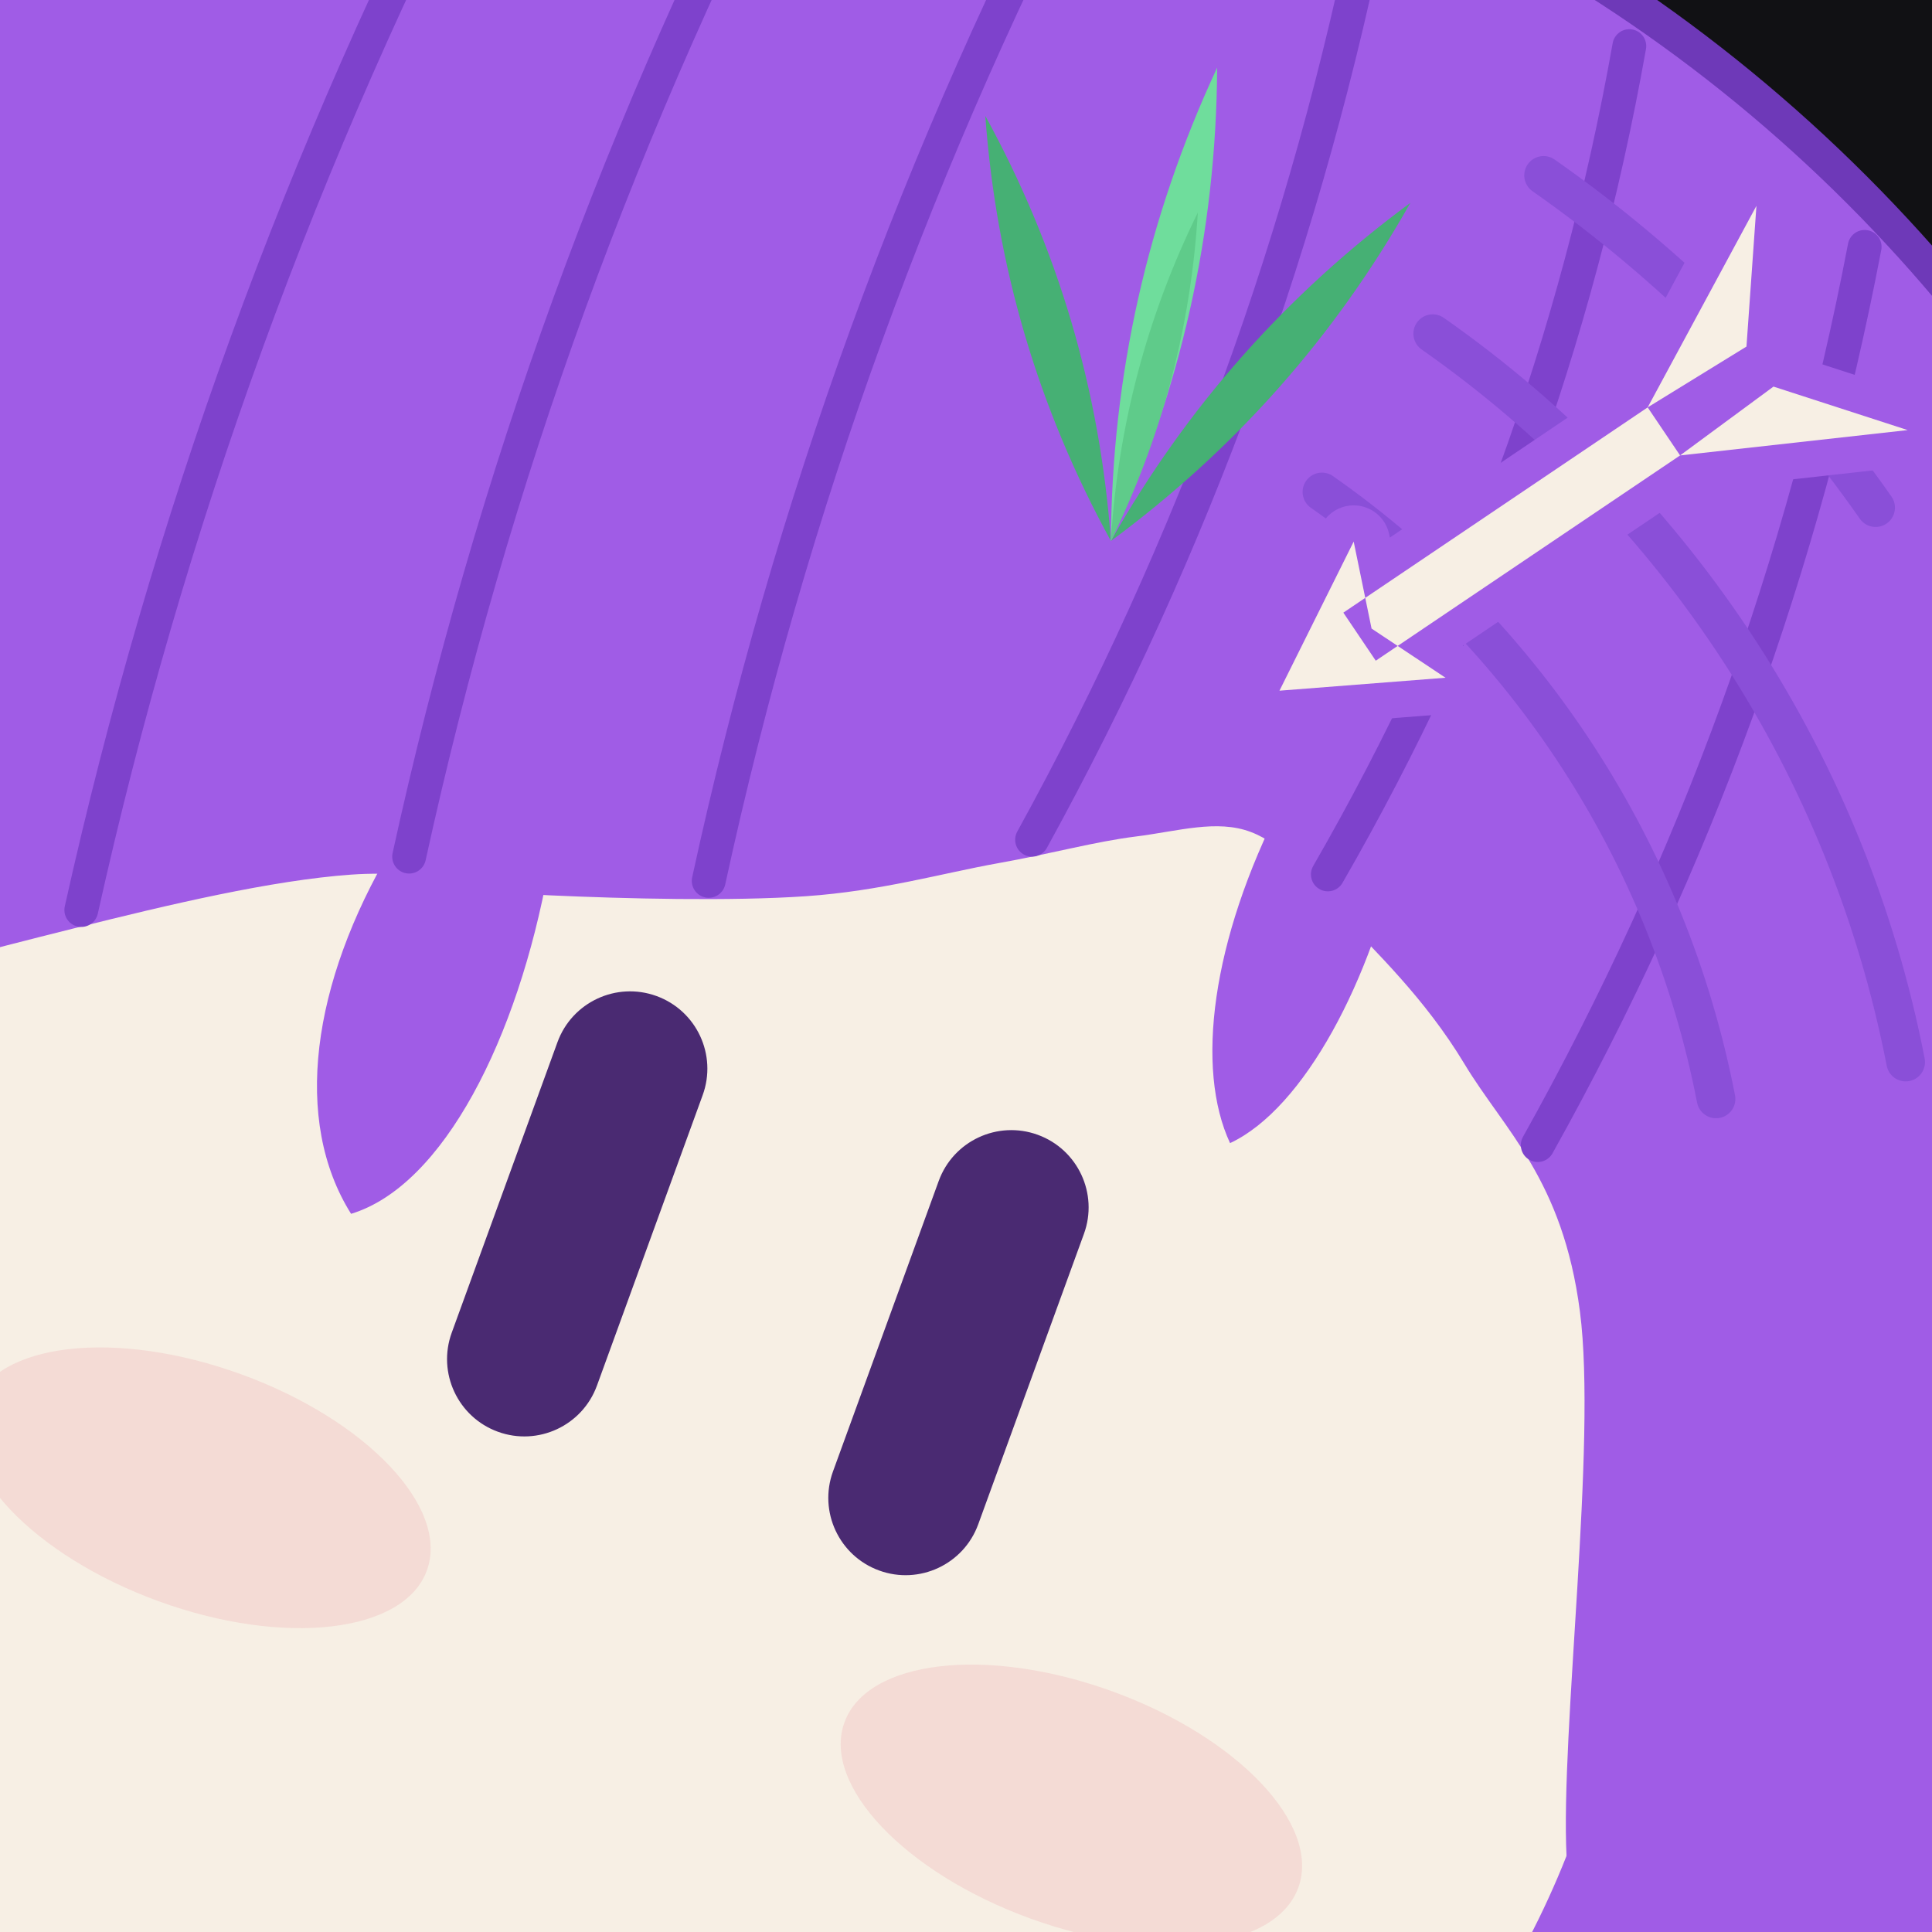
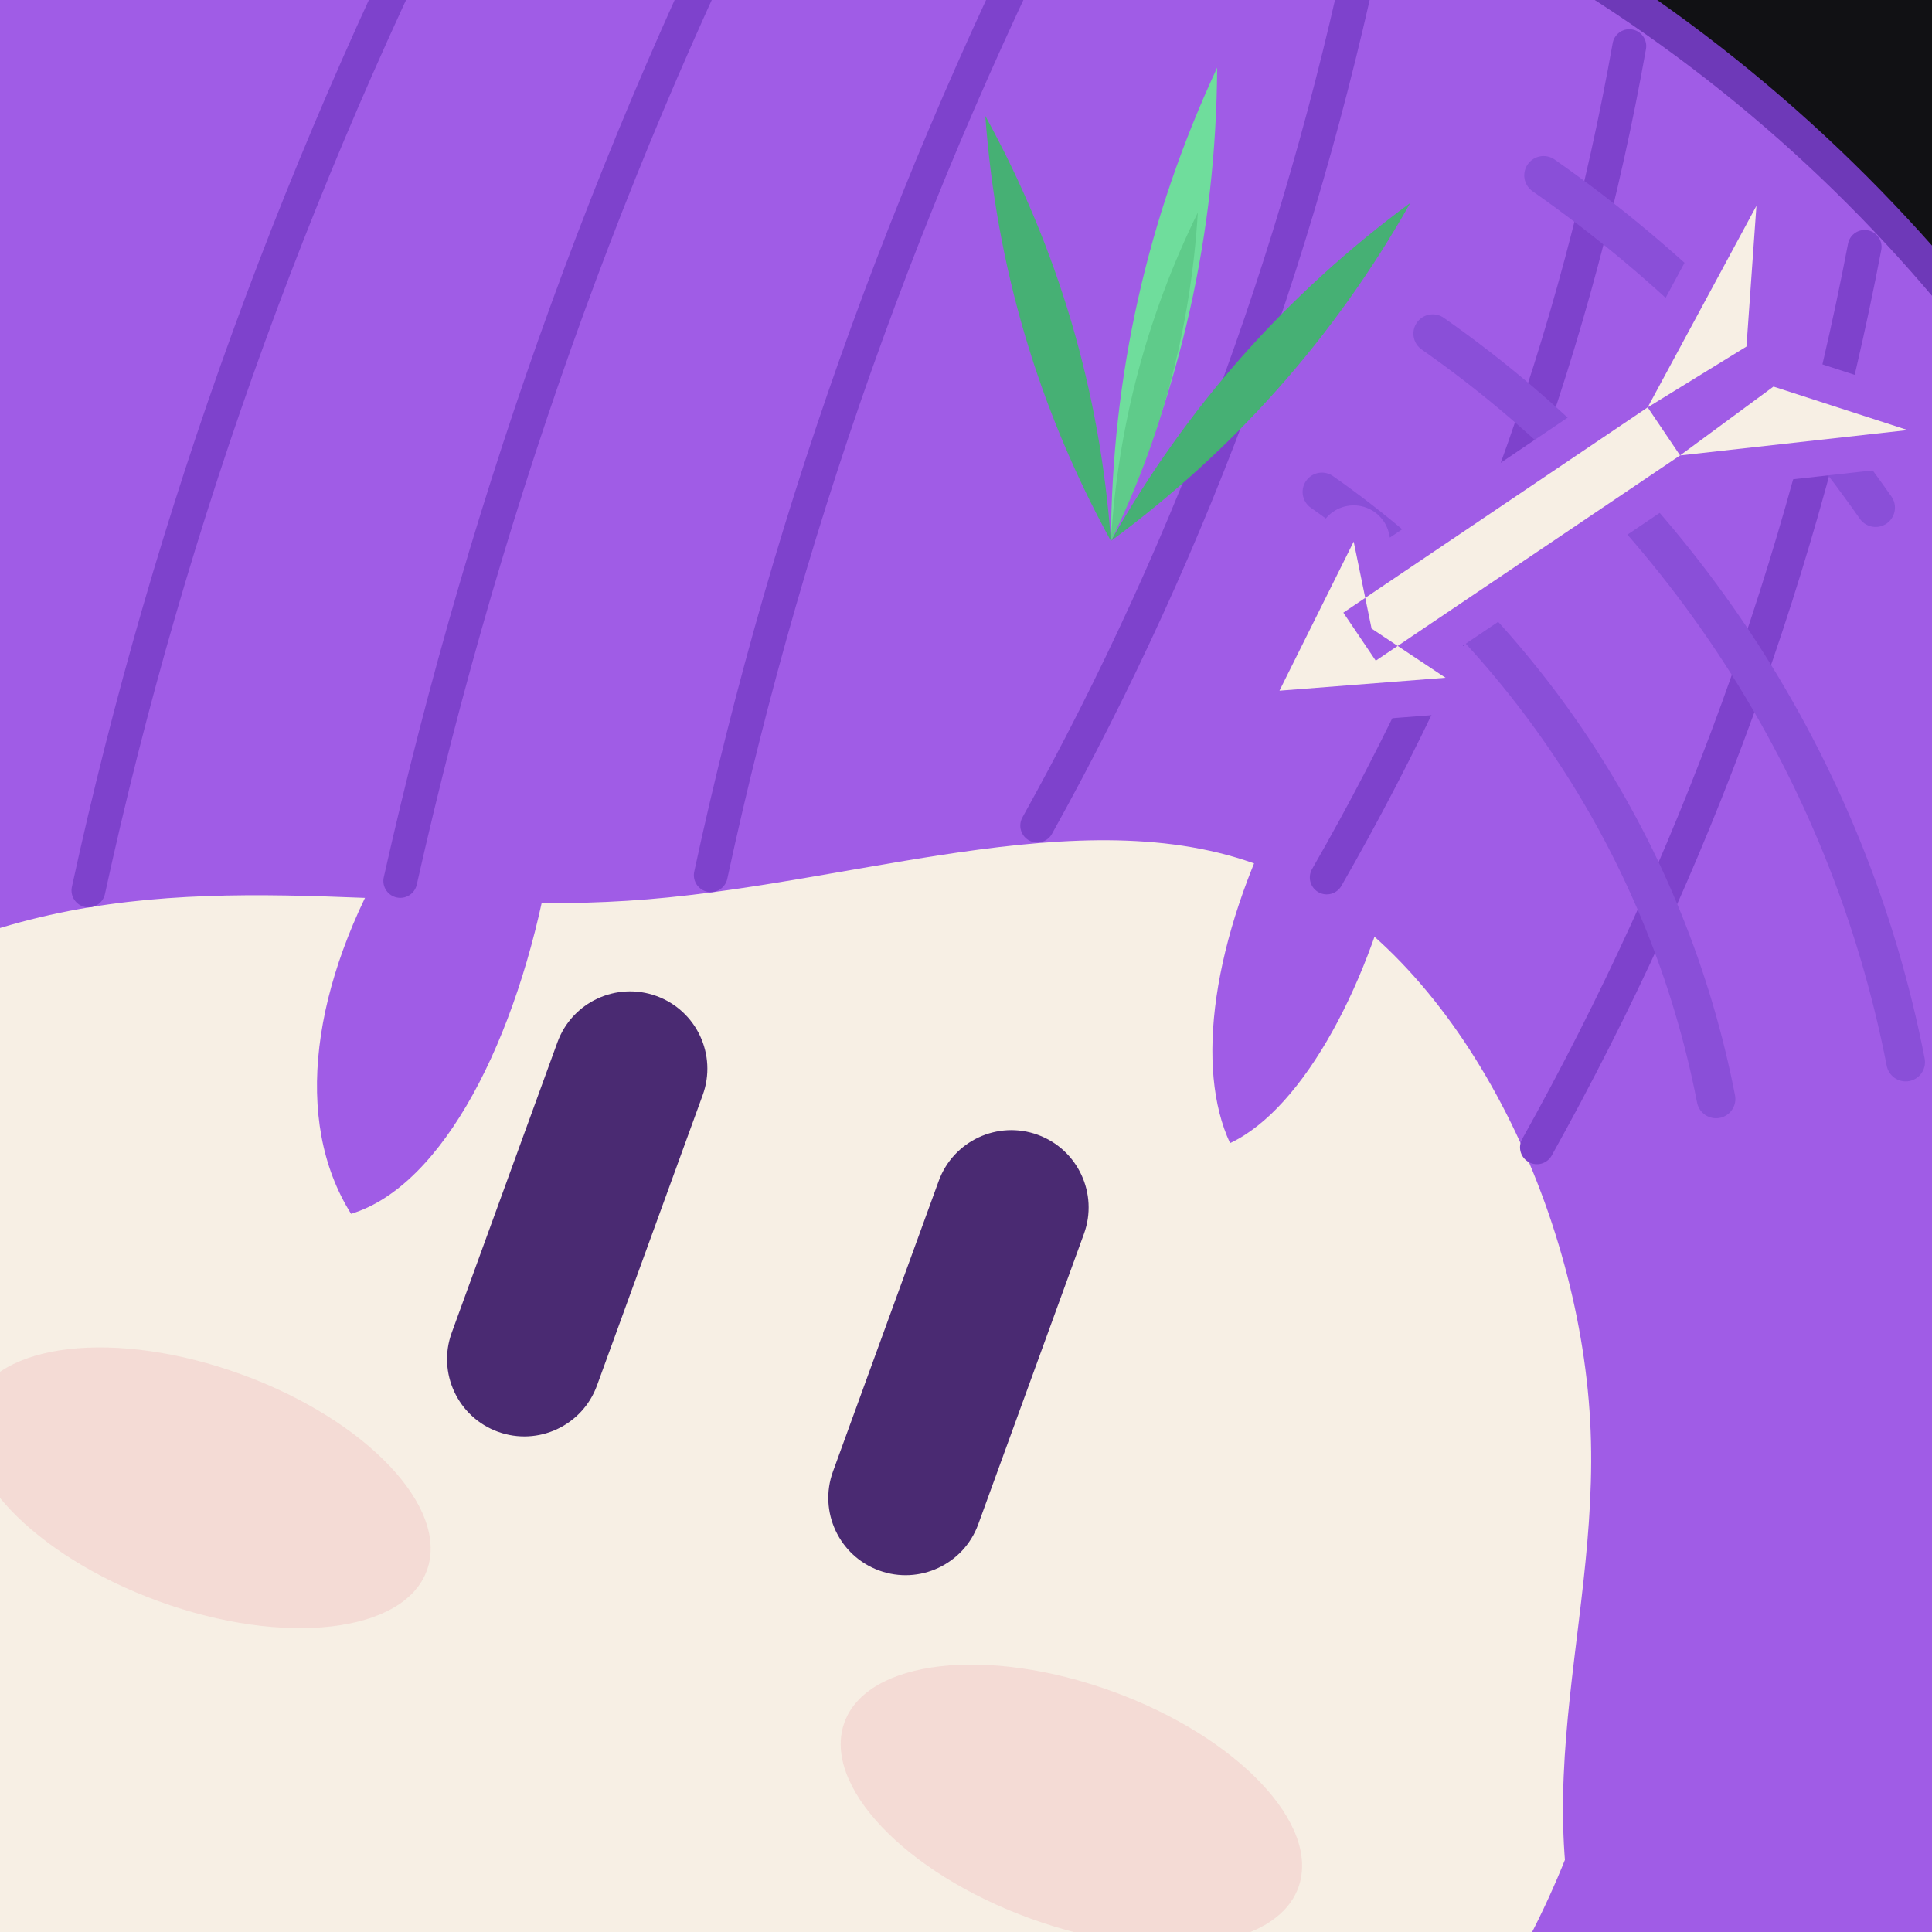
<svg xmlns="http://www.w3.org/2000/svg" viewBox="0 0 400 400" width="400" height="400" shape-rendering="geometricPrecision">
  <rect width="400" height="400" fill="#111114" />
  <g transform="rotate(20 100 340)">
    <circle cx="126" cy="256" r="330" fill="#6E39B8" />
    <circle cx="130" cy="250" r="316" fill="#A05CE6" />
    <ellipse cx="130" cy="300" rx="196" ry="186" fill="#F7EFE4" />
-     <path d="M -140 330 C -130 319.7 -98.3 284.7 -80 268 C -61.7 251.3 -46.7 241.3 -30 230 C -13.3 218.7 5 206.7 20 200 C 35 193.3 45 194.7 60 190 C 75 185.3 95.8 178.3 110 172 C 124.2 165.7 135 157.8 145 152 C 155 146.2 162.2 141 170 137 C 177.8 133 184.5 127.9 192 128 C 199.5 128.1 205.3 132.5 215 137.5 C 224.7 142.5 237.5 147.9 250 158 C 262.5 168.1 277.3 173.5 290 198 C 302.7 222.5 316 281.3 326 305 C 336 328.7 346 334.2 350 340 L 350 23.2 A 316 316 0 0 0 -140 85.8 Z" fill="#A05CE6" />
+     <path d="M -140.417 326.06 C -108.067 308.748 -79.186 260.369 -42.72 233.914 C -6.254 207.458 37.796 202.927 79.397 183.825 C 120.999 164.724 160.153 131.051 200.388 134.073 C 240.624 137.095 281.942 176.811 299.755 218.608 C 317.567 260.406 311.875 304.284 351.298 340.976 L 350 23.2 A 316 316 0 0 0 -140 85.8 Z" fill="#A05CE6" />
    <path d="M 26 192 C 20 224 26 252 44 266 C 60 254 64 220 58 185 Z" fill="#A05CE6" />
    <path d="M 196 120 C 192 152 198 178 210 190 C 222 178 226 148 222 120 Z" fill="#A05CE6" />
    <g fill="none" stroke="#7E42CC" stroke-width="7" stroke-linecap="round">
-       <path d="M -30 -18.5 Q -46 103.8 -30 226" />
-       <path d="M 30 -45.8 Q 14 73.3 30 192.4" />
-       <path d="M 90 -59.5 Q 74 58.2 90 175.9" />
-       <path d="M 150 -61.4 Q 166 41.8 150 145" />
-       <path d="M 210 -51.7 Q 226 39.6 210 130.8" />
-       <path d="M 270 -29.3 Q 286 69.7 270 168.6" />
+       <path d="M -30 -18.5 Q -46 103.8 -30 221.685" />
+       <path d="M 30 -45.8 Q 14 73.3 30 197.755" />
+       <path d="M 90 -59.5 Q 74 58.2 90 174.647" />
+       <path d="M 150 -61.4 Q 166 41.8 150 141.887" />
+       <path d="M 210 -51.7 Q 226 39.6 210 131.474" />
+       <path d="M 270 -29.3 Q 286 69.7 270 169.091" />
    </g>
    <ellipse cx="34" cy="330" rx="50" ry="25" fill="#F0BFC0" opacity="0.42" />
    <ellipse cx="226" cy="330" rx="50" ry="25" fill="#F0BFC0" opacity="0.42" />
    <rect x="72" y="202" width="32" height="96" rx="16" fill="#4A2A72" />
    <rect x="156" y="202" width="32" height="96" rx="16" fill="#4A2A72" />
  </g>
  <g fill="none" stroke="#8A4FD8" stroke-width="8" stroke-linecap="round">
    <path d="M 273.69 101.85 A 200 200 0 0 1 355.29 227.52" />
    <path d="M 296.63 69.08 A 240 240 0 0 1 394.55 219.89" />
    <path d="M 319.58 36.31 A 280 280 0 0 1 388.33 105.1" />
  </g>
  <g>
    <path d="M 230 112 Q 268.5 83.6 292 42 Q 253.5 70.4 230 112 Z" fill="#46B074" />
    <path d="M 230 112 Q 226.6 65.2 204 24 Q 207.4 70.8 230 112 Z" fill="#46B074" />
    <path d="M 230 112 Q 251.7 65.4 252 14 Q 230.3 60.6 230 112 Z" fill="#6FDD9C" />
    <path d="M 230 112 Q 245.8 79.8 248 44 Q 232.2 76.2 230 112 Z" fill="#5FCB8A" />
  </g>
  <path d="M 0 0 L -30 -17 L -23 0 L -30 17 Z M -96 -6 L -20 -6 L -20 6 L -96 6 Z M -96 -6 L -138 -28 L -120 -5 Z M -96 6 L -138 28 L -120 5 Z" fill="#A05CE6" stroke="#A05CE6" stroke-width="15" stroke-linejoin="round" stroke-linecap="round" transform="translate(264.9,143) rotate(146)" />
  <path d="M 0 0 L -30 -17 L -23 0 L -30 17 Z M -96 -6 L -20 -6 L -20 6 L -96 6 Z M -96 -6 L -138 -28 L -120 -5 Z M -96 6 L -138 28 L -120 5 Z" fill="#F7EFE4" transform="translate(264.9,143) rotate(146)" />
</svg>
